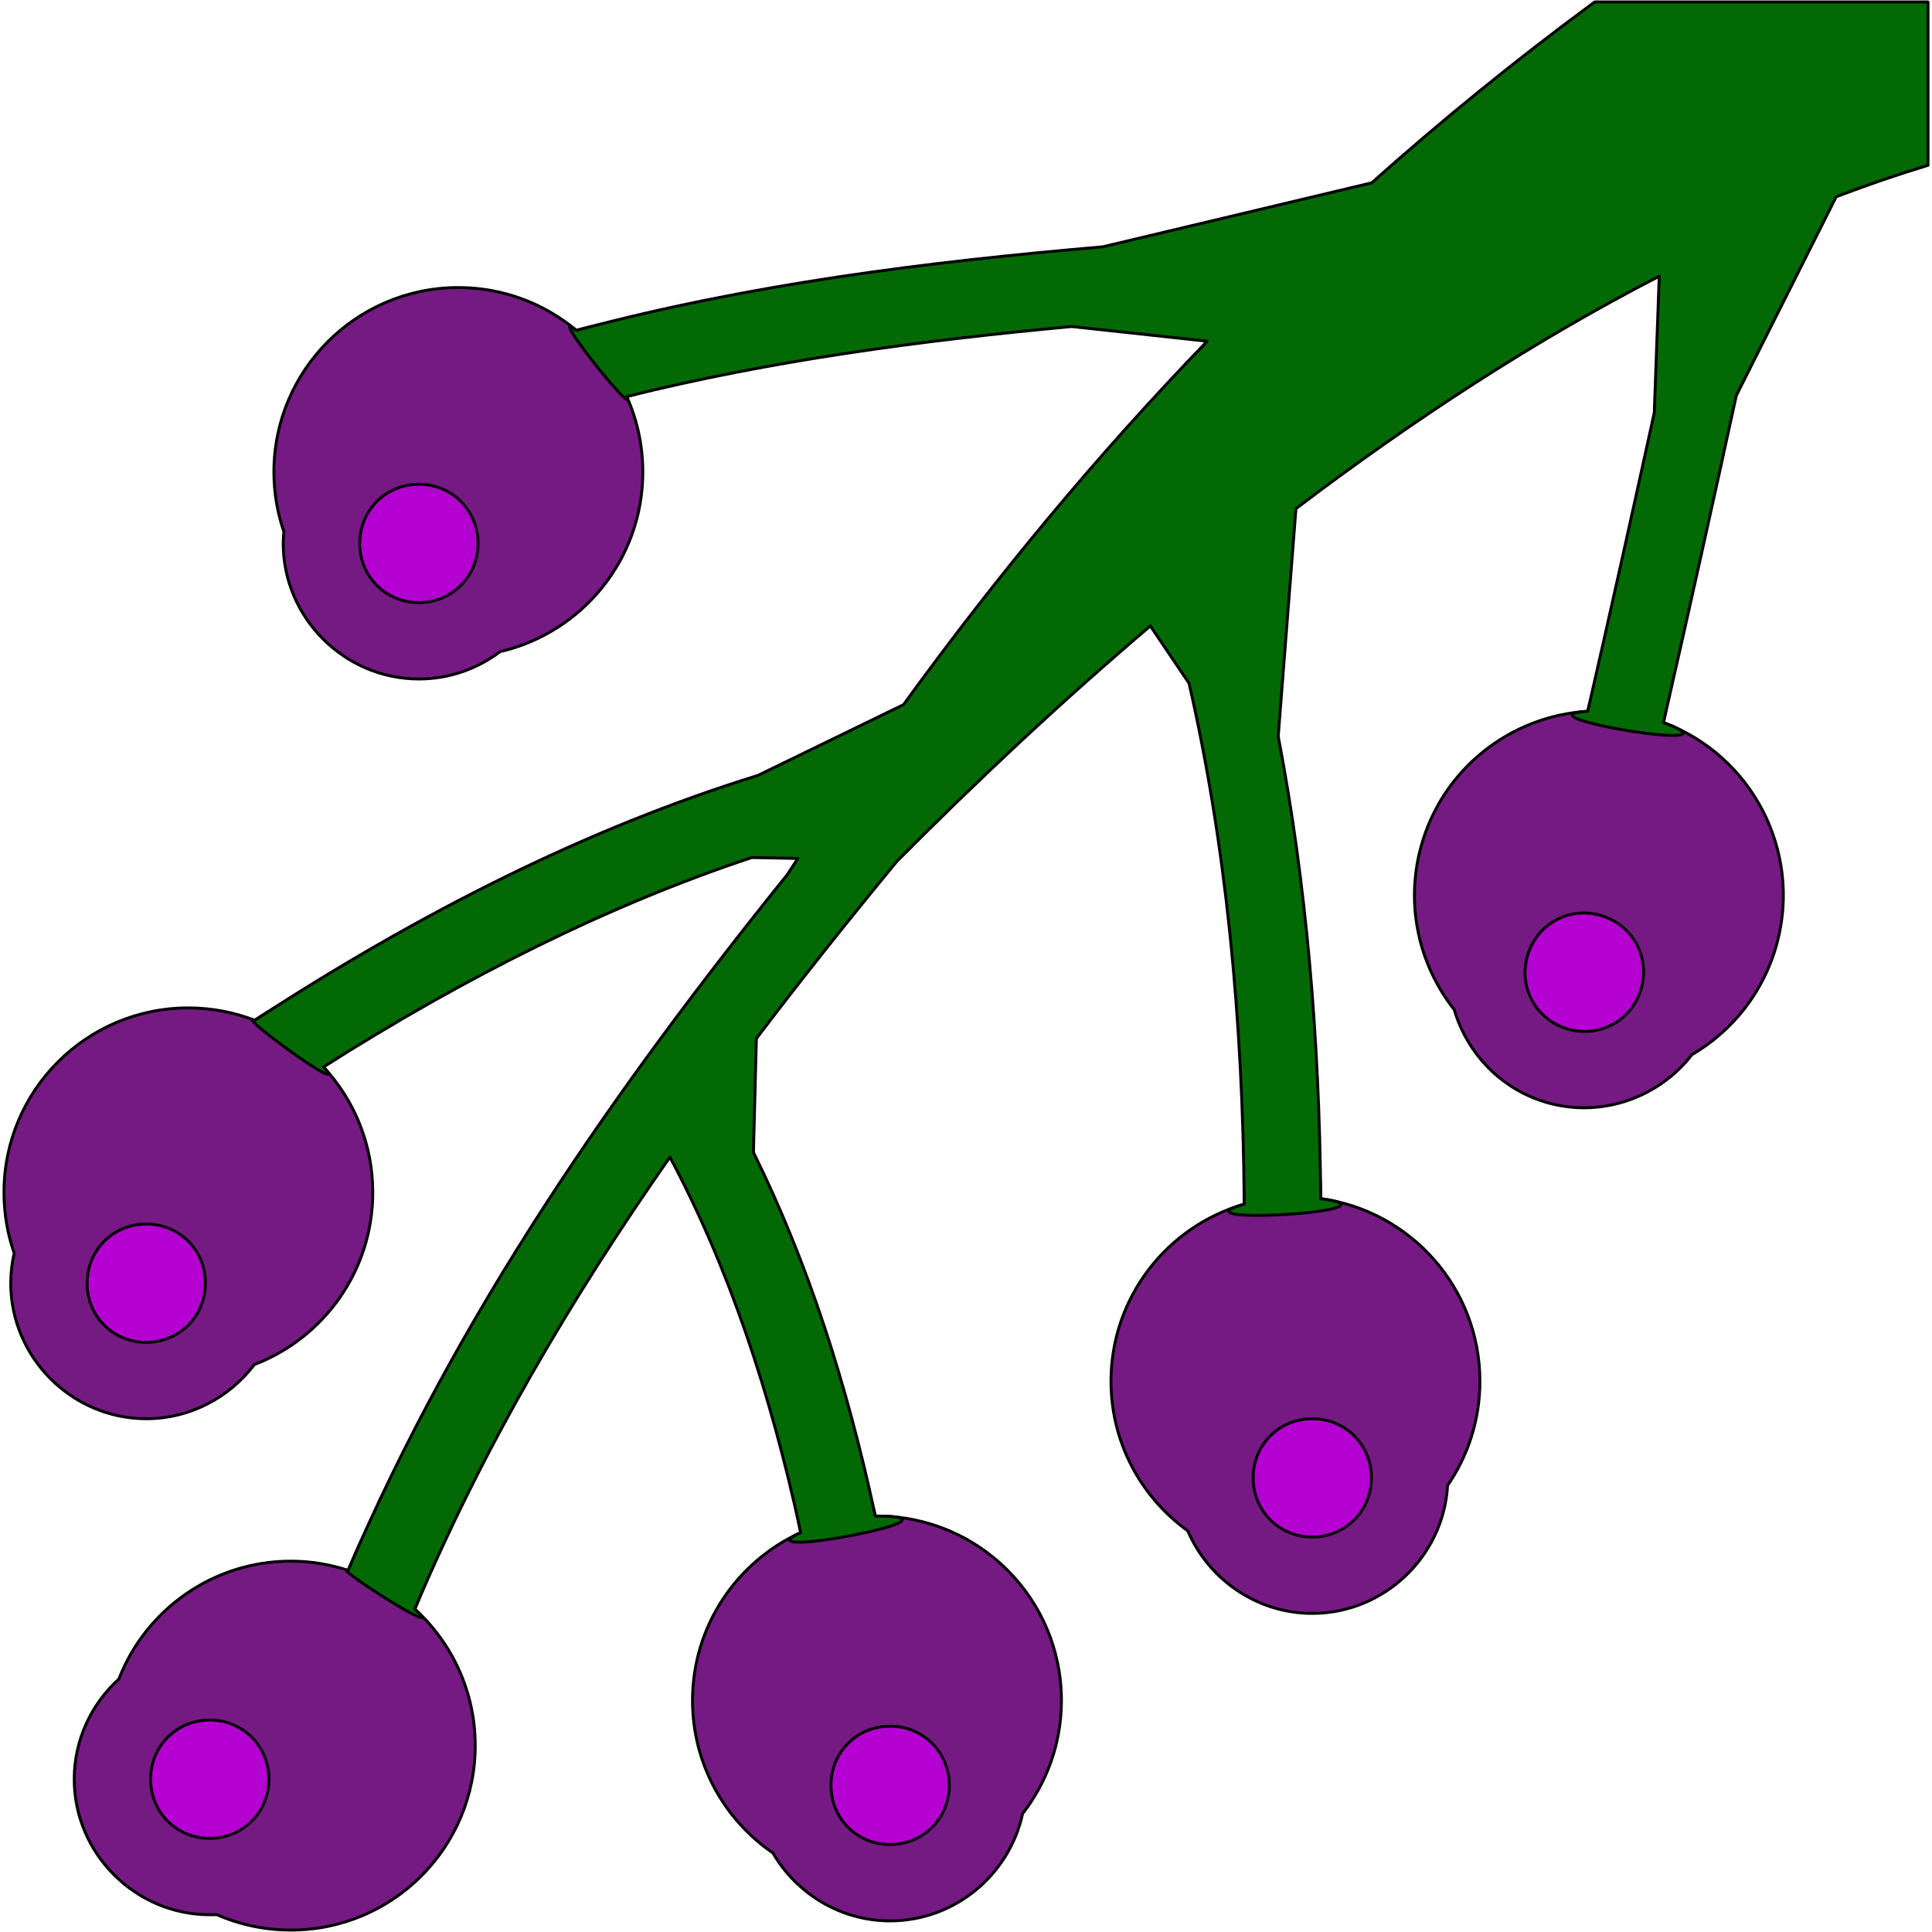
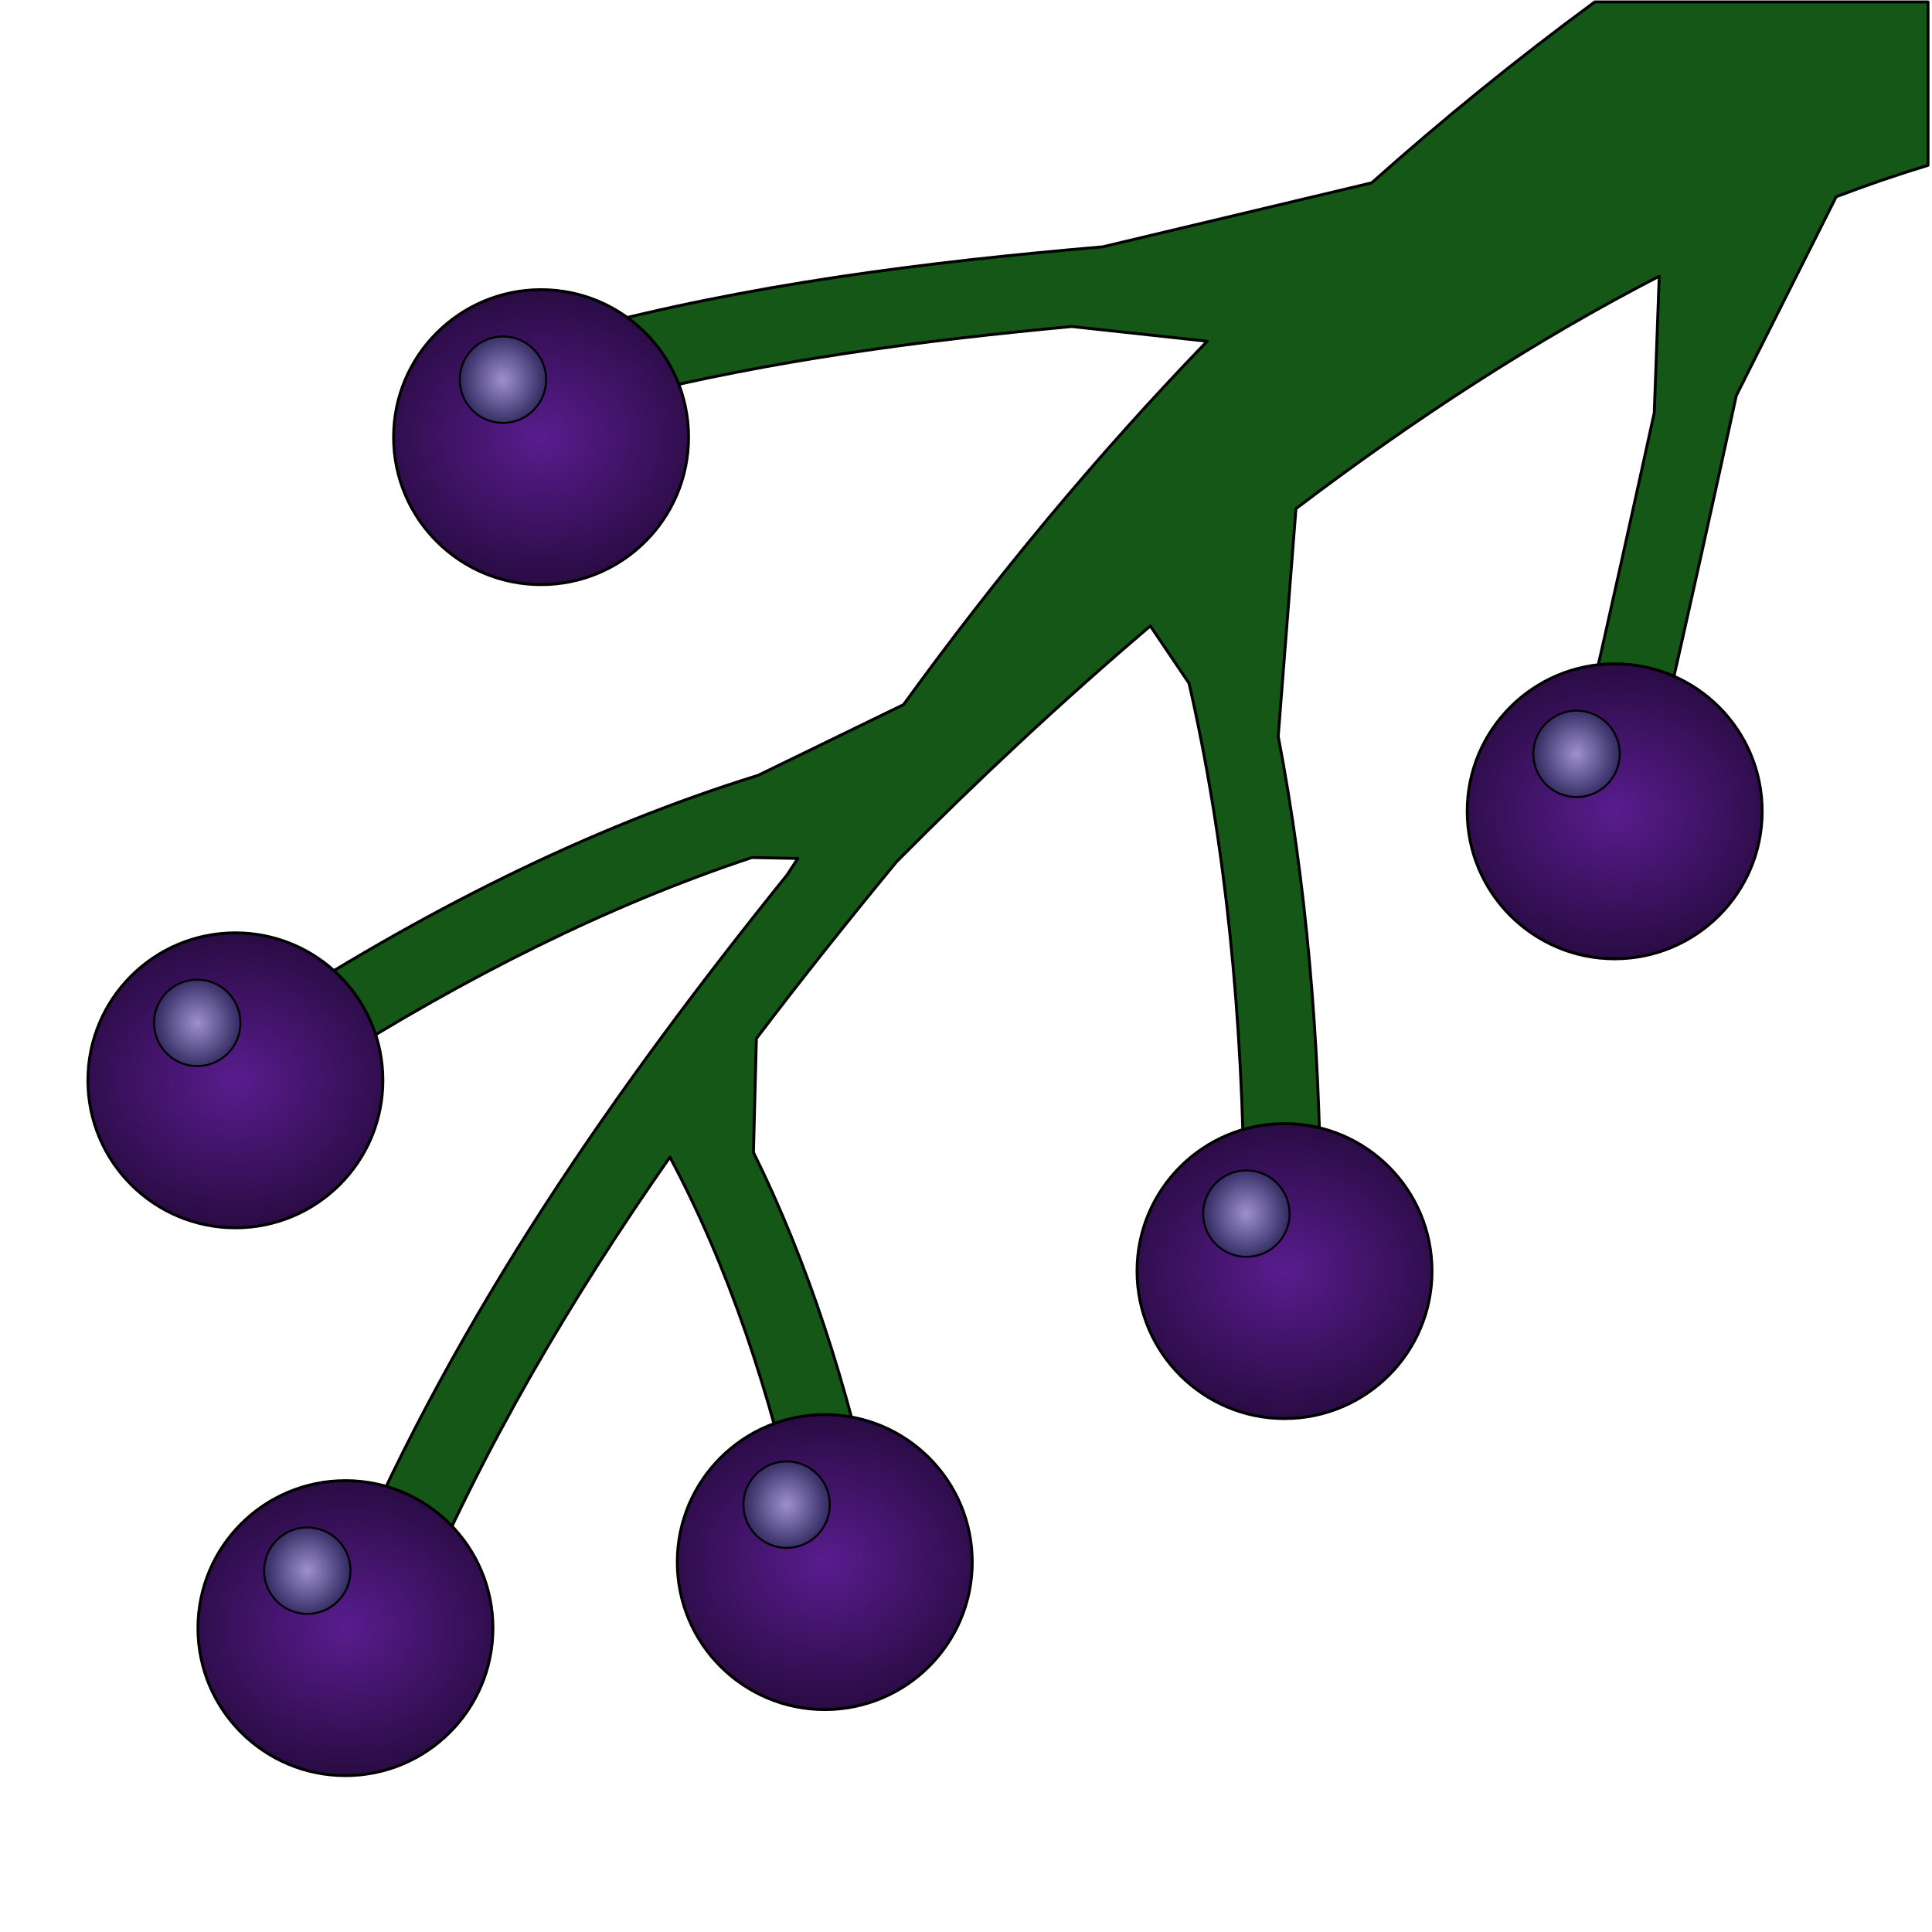
<svg xmlns="http://www.w3.org/2000/svg" width="100px" height="100px" viewBox="0 0 100 100" version="1.1" xml:space="preserve" style="fill-rule:evenodd;clip-rule:evenodd;stroke-linejoin:round;stroke-miterlimit:1.414;">
  <g>
-     <path d="M18.018,81.281c5.716,-13.355 6.982,-6.347 3.452,2.003c1.92,1.747 3.128,4.268 3.128,7.068c0,5.273 -4.269,9.548 -9.542,9.548c-1.364,0 -2.661,-0.284 -3.834,-0.799c-0.121,0.006 -0.241,0.006 -0.364,0.006c-3.851,0 -7.016,-3.165 -7.016,-7.015c0,-2.046 0.894,-3.898 2.309,-5.184c1.381,-3.568 4.848,-6.103 8.905,-6.103c1.036,0 2.029,0.171 2.962,0.476l0,0Z" style="fill:#751a83;fill-rule:nonzero;stroke:#000;stroke-width:0.15px;" />
-     <path d="M41.445,79.324c-1.555,-7.242 2.392,-7.701 3.861,-0.853c0.028,0 0.057,0 0.086,0c5.273,0 9.548,4.274 9.548,9.548c0,2.206 -0.752,4.24 -2.01,5.857c-0.682,3.157 -3.508,5.548 -6.857,5.548c-2.58,0 -4.851,-1.421 -6.07,-3.517c-2.512,-1.72 -4.159,-4.614 -4.159,-7.888c0,-3.864 2.299,-7.193 5.601,-8.695l0,0Z" style="fill:#751a83;fill-rule:nonzero;stroke:#000;stroke-width:0.15px;" />
-     <path d="M29.833,17.1c8.949,-2.392 10.107,1.555 2.606,3.425c0.536,1.193 0.833,2.514 0.833,3.907c0,4.529 -3.155,8.317 -7.386,9.297c-1.174,0.887 -2.631,1.415 -4.204,1.415c-3.853,0 -7.023,-3.165 -7.023,-7.016c0,-0.205 0.016,-0.407 0.034,-0.608c-0.333,-0.97 -0.516,-2.005 -0.516,-3.088c0,-5.271 4.274,-9.548 9.547,-9.548c2.325,0 4.454,0.834 6.109,2.216l0,0Z" style="fill:#751a83;fill-rule:nonzero;stroke:#000;stroke-width:0.15px;" />
-     <path d="M82.18,36.815c1.135,-4.96 5.17,-4.881 3.921,0.583c4.56,1.698 7.162,6.623 5.878,11.418c-0.679,2.531 -2.307,4.548 -4.404,5.773c-1.679,2.178 -4.578,3.264 -7.386,2.512c-2.441,-0.654 -4.243,-2.55 -4.913,-4.827c0,-0.002 0.001,-0.005 0,-0.007c-1.805,-2.285 -2.55,-5.367 -1.738,-8.397c1.091,-4.071 4.655,-6.813 8.642,-7.055l0,0Z" style="fill:#751a83;fill-rule:nonzero;stroke:#000;stroke-width:0.15px;" />
-     <path d="M13.185,52.81c8.596,-5.596 10.954,-2.278 3.557,2.414c1.582,1.703 2.553,3.984 2.553,6.493c0,4.068 -2.545,7.538 -6.13,8.913c-1.285,1.696 -3.32,2.803 -5.594,2.803c-3.85,0 -7.015,-3.165 -7.015,-7.015c0,-0.534 0.064,-1.054 0.179,-1.554c-0.346,-0.987 -0.529,-2.044 -0.529,-3.147c0,-5.273 4.268,-9.548 9.541,-9.548c1.213,0 2.37,0.228 3.438,0.641l0,0Z" style="fill:#751a83;fill-rule:nonzero;stroke:#000;stroke-width:0.15px;" />
-     <path d="M64.401,62.324c-0.066,-9.616 3.89,-8.676 3.96,-0.284c4.654,0.639 8.239,4.627 8.239,9.455c0,2.004 -0.618,3.86 -1.673,5.395c-0.21,3.669 -3.284,6.619 -7.002,6.619c-2.88,0 -5.371,-1.769 -6.446,-4.272c-2.404,-1.733 -3.974,-4.551 -3.974,-7.742c0,-4.351 2.914,-8.02 6.896,-9.171l0,0Z" style="fill:#751a83;fill-rule:nonzero;stroke:#000;stroke-width:0.15px;" />
-     <path d="M21.681,25.067c-1.715,0 -3.061,1.346 -3.061,3.061c0,1.714 1.346,3.062 3.061,3.062c1.714,0 3.061,-1.348 3.061,-3.062c0,-1.714 -1.347,-3.061 -3.061,-3.061Z" style="fill:#b400d1;fill-rule:nonzero;stroke:#000;stroke-width:0.15px;" />
-     <path d="M7.571,63.356c-1.714,0 -3.061,1.348 -3.061,3.061c0,1.715 1.346,3.062 3.061,3.062c1.715,0 3.062,-1.347 3.062,-3.062c0,-1.713 -1.347,-3.061 -3.062,-3.061l0,0Z" style="fill:#b400d1;fill-rule:nonzero;stroke:#000;stroke-width:0.15px;" />
-     <path d="M67.924,73.433c-1.713,0 -3.061,1.347 -3.061,3.061c0,1.714 1.348,3.062 3.062,3.062c1.714,0 3.061,-1.348 3.061,-3.062c0,-1.714 -1.347,-3.061 -3.062,-3.061l0,0Z" style="fill:#b400d1;fill-rule:nonzero;stroke:#000;stroke-width:0.15px;" />
-     <path d="M81.915,47.256c-1.324,0.029 -2.505,0.917 -2.869,2.275c-0.443,1.656 0.513,3.304 2.168,3.748c1.656,0.445 3.306,-0.506 3.75,-2.162c0.443,-1.656 -0.513,-3.305 -2.169,-3.749c-0.207,-0.055 -0.41,-0.093 -0.615,-0.106c-0.089,-0.006 -0.176,-0.008 -0.265,-0.006Z" style="fill:#b400d1;fill-rule:nonzero;stroke:#000;stroke-width:0.15px;" />
-     <path d="M10.857,89.031c-1.714,0 -3.061,1.346 -3.061,3.061c0,1.713 1.347,3.062 3.061,3.062c1.715,-0.001 3.061,-1.349 3.061,-3.062c0,-1.715 -1.346,-3.062 -3.061,-3.062l0,0.001Z" style="fill:#b400d1;fill-rule:nonzero;stroke:#000;stroke-width:0.15px;" />
-     <path d="M46.073,89.348c-1.715,0 -3.062,1.346 -3.062,3.061c0,1.714 1.347,3.062 3.062,3.062c1.713,-0.001 3.061,-1.348 3.061,-3.062c0,-1.715 -1.348,-3.062 -3.061,-3.062l0,0.001Z" style="fill:#b400d1;fill-rule:nonzero;stroke:#000;stroke-width:0.15px;" />
-     <path d="M99.794,0.1l0,8.456c-1.584,0.481 -3.17,1.025 -4.753,1.628l-5.171,10.293c-1.202,5.526 -2.52,11.457 -3.769,16.921c4.56,1.698 -7.908,-0.341 -3.921,-0.583c1.135,-4.96 2.325,-10.331 3.445,-15.452l0.257,-7.067c-6.4,3.297 -12.713,7.409 -18.804,12.032l-0.918,11.784c1.445,7.547 2.131,15.536 2.201,23.928c4.654,0.639 -7.942,1.435 -3.96,0.284c-0.066,-9.616 -0.949,-18.62 -2.856,-26.957l-2.004,-2.968c-4.57,3.885 -8.966,8.001 -13.131,12.199c-2.484,3.017 -4.915,6.063 -7.26,9.157l-0.152,5.892c2.805,5.666 4.839,11.976 6.308,18.824c0.028,0 0.057,0 0.086,0c5.273,0 -7.249,2.355 -3.947,0.853c-1.555,-7.242 -3.743,-13.753 -6.77,-19.433c-5.133,7.344 -9.675,15.043 -13.205,23.393c1.92,1.747 -4.385,-2.308 -3.452,-2.003c5.716,-13.355 13.852,-24.983 22.726,-36.002c0.182,-0.283 0.37,-0.563 0.554,-0.846l-2.386,-0.047c-7.41,2.464 -14.773,6.146 -22.17,10.838c1.582,1.703 -4.625,-2.827 -3.557,-2.414c8.596,-5.596 17.232,-9.945 26.044,-12.674l7.537,-3.663c4.774,-6.586 9.982,-12.878 15.718,-18.811l-7.009,-0.761c-7.821,0.725 -15.535,1.754 -23.036,3.624c0.536,1.193 -4.261,-4.807 -2.606,-3.425c8.949,-2.392 18.093,-3.54 27.242,-4.324l13.925,-3.313c3.649,-3.256 7.49,-6.381 11.544,-9.363l17.25,0l0,0Z" style="fill:#026904;fill-rule:nonzero;stroke:#000;stroke-width:0.15px;" />
+     <g>
+       <path d="M99.794,0.1l0,8.456c-1.584,0.481 -3.17,1.025 -4.753,1.628l-5.171,10.293c-1.202,5.526 -2.52,11.457 -3.769,16.921c4.56,1.698 -7.908,-0.341 -3.921,-0.583c1.135,-4.96 2.325,-10.331 3.445,-15.452l0.257,-7.067c-6.4,3.297 -12.713,7.409 -18.804,12.032l-0.918,11.784c1.445,7.547 2.131,15.536 2.201,23.928c4.654,0.639 -7.942,1.435 -3.96,0.284c-0.066,-9.616 -0.949,-18.62 -2.856,-26.957l-2.004,-2.968c-4.57,3.885 -8.966,8.001 -13.131,12.199c-2.484,3.017 -4.915,6.063 -7.26,9.157l-0.152,5.892c2.805,5.666 4.839,11.976 6.308,18.824c0.028,0 0.057,0 0.086,0c5.273,0 -7.249,2.355 -3.947,0.853c-1.555,-7.242 -3.743,-13.753 -6.77,-19.433c-5.133,7.344 -9.675,15.043 -13.205,23.393c1.92,1.747 -4.385,-2.308 -3.452,-2.003c5.716,-13.355 13.852,-24.983 22.726,-36.002c0.182,-0.283 0.37,-0.563 0.554,-0.846l-2.386,-0.047c-7.41,2.464 -14.773,6.146 -22.17,10.838c1.582,1.703 -4.625,-2.827 -3.557,-2.414c8.596,-5.596 17.232,-9.945 26.044,-12.674l7.537,-3.663c4.774,-6.586 9.982,-12.878 15.718,-18.811l-7.009,-0.761c-7.821,0.725 -15.535,1.754 -23.036,3.624c0.536,1.193 -4.261,-4.807 -2.606,-3.425c8.949,-2.392 18.093,-3.54 27.242,-4.324l13.925,-3.313c3.649,-3.256 7.49,-6.381 11.544,-9.363l17.25,0l0,0Z" style="fill:#145716;fill-rule:nonzero;stroke:#000;stroke-width:0.15px;" />
+     </g>
+     <circle cx="12.184" cy="55.918" r="7.633" style="fill:url(#_Radial1);stroke:#000;stroke-width:0.15px;stroke-linejoin:miter;stroke-miterlimit:4;" />
+     <ellipse cx="10.209" cy="52.944" rx="2.237" ry="2.237" style="fill:url(#_Radial2);stroke:#000;stroke-width:0.1px;stroke-linejoin:miter;stroke-miterlimit:4;" />
+     <circle cx="28.006" cy="22.627" r="7.633" style="fill:url(#_Radial3);stroke:#000;stroke-width:0.15px;stroke-linejoin:miter;stroke-miterlimit:4;" />
+     <ellipse cx="26.032" cy="19.652" rx="2.237" ry="2.237" style="fill:url(#_Radial4);stroke:#000;stroke-width:0.1px;stroke-linejoin:miter;stroke-miterlimit:4;" />
+     <circle cx="17.88" cy="84.272" r="7.633" style="fill:url(#_Radial5);stroke:#000;stroke-width:0.15px;stroke-linejoin:miter;stroke-miterlimit:4;" />
+     <ellipse cx="15.906" cy="81.298" rx="2.237" ry="2.237" style="fill:url(#_Radial6);stroke:#000;stroke-width:0.1px;stroke-linejoin:miter;stroke-miterlimit:4;" />
+     <circle cx="42.69" cy="80.854" r="7.633" style="fill:url(#_Radial7);stroke:#000;stroke-width:0.15px;stroke-linejoin:miter;stroke-miterlimit:4;" />
+     <ellipse cx="40.716" cy="77.88" rx="2.237" ry="2.237" style="fill:url(#_Radial8);stroke:#000;stroke-width:0.1px;stroke-linejoin:miter;stroke-miterlimit:4;" />
+     <circle cx="66.487" cy="65.791" r="7.633" style="fill:url(#_Radial9);stroke:#000;stroke-width:0.15px;stroke-linejoin:miter;stroke-miterlimit:4;" />
+     <ellipse cx="64.513" cy="62.817" rx="2.237" ry="2.237" style="fill:url(#_Radial10);stroke:#000;stroke-width:0.1px;stroke-linejoin:miter;stroke-miterlimit:4;" />
+     <circle cx="83.576" cy="41.994" r="7.633" style="fill:url(#_Radial11);stroke:#000;stroke-width:0.15px;stroke-linejoin:miter;stroke-miterlimit:4;" />
+     <ellipse cx="81.602" cy="39.019" rx="2.237" ry="2.237" style="fill:url(#_Radial12);stroke:#000;stroke-width:0.1px;stroke-linejoin:miter;stroke-miterlimit:4;" />
  </g>
+   <defs>
+     <radialGradient id="_Radial1" cx="0" cy="0" r="1" gradientUnits="userSpaceOnUse" gradientTransform="matrix(13.6864,-0.0613304,0.0514229,11.476,12.1835,55.9177)">
+       <stop offset="0" style="stop-color:#591c8e;stop-opacity:1" />
+       <stop offset="1" style="stop-color:#11031d;stop-opacity:1" />
+     </radialGradient>
+     <radialGradient id="_Radial2" cx="0" cy="0" r="1" gradientUnits="userSpaceOnUse" gradientTransform="matrix(2.81625,0,0,3.02681,10.2095,52.9435)">
+       <stop offset="0" style="stop-color:#9c91ce;stop-opacity:1" />
+       <stop offset="1" style="stop-color:#170e44;stop-opacity:1" />
+     </radialGradient>
+     <radialGradient id="_Radial3" cx="0" cy="0" r="1" gradientUnits="userSpaceOnUse" gradientTransform="matrix(13.6864,-0.0613304,0.0514229,11.476,28.0063,22.6266)">
+       <stop offset="0" style="stop-color:#591c8e;stop-opacity:1" />
+       <stop offset="1" style="stop-color:#11031d;stop-opacity:1" />
+     </radialGradient>
+     <radialGradient id="_Radial4" cx="0" cy="0" r="1" gradientUnits="userSpaceOnUse" gradientTransform="matrix(2.81625,0,0,3.02681,26.0323,19.6524)">
+       <stop offset="0" style="stop-color:#9c91ce;stop-opacity:1" />
+       <stop offset="1" style="stop-color:#170e44;stop-opacity:1" />
+     </radialGradient>
+     <radialGradient id="_Radial5" cx="0" cy="0" r="1" gradientUnits="userSpaceOnUse" gradientTransform="matrix(13.6864,-0.0613304,0.0514229,11.476,17.8797,84.2722)">
+       <stop offset="0" style="stop-color:#591c8e;stop-opacity:1" />
+       <stop offset="1" style="stop-color:#11031d;stop-opacity:1" />
+     </radialGradient>
+     <radialGradient id="_Radial6" cx="0" cy="0" r="1" gradientUnits="userSpaceOnUse" gradientTransform="matrix(2.81625,0,0,3.02681,15.9057,81.298)">
+       <stop offset="0" style="stop-color:#9c91ce;stop-opacity:1" />
+       <stop offset="1" style="stop-color:#170e44;stop-opacity:1" />
+     </radialGradient>
+     <radialGradient id="_Radial7" cx="0" cy="0" r="1" gradientUnits="userSpaceOnUse" gradientTransform="matrix(13.6864,-0.0613304,0.0514229,11.476,42.6898,80.8544)">
+       <stop offset="0" style="stop-color:#591c8e;stop-opacity:1" />
+       <stop offset="1" style="stop-color:#11031d;stop-opacity:1" />
+     </radialGradient>
+     <radialGradient id="_Radial8" cx="0" cy="0" r="1" gradientUnits="userSpaceOnUse" gradientTransform="matrix(2.81625,0,0,3.02681,40.7158,77.8802)">
+       <stop offset="0" style="stop-color:#9c91ce;stop-opacity:1" />
+       <stop offset="1" style="stop-color:#170e44;stop-opacity:1" />
+     </radialGradient>
+     <radialGradient id="_Radial9" cx="0" cy="0" r="1" gradientUnits="userSpaceOnUse" gradientTransform="matrix(13.6864,-0.0613304,0.0514229,11.476,66.4873,65.7911)">
+       <stop offset="0" style="stop-color:#591c8e;stop-opacity:1" />
+       <stop offset="1" style="stop-color:#11031d;stop-opacity:1" />
+     </radialGradient>
+     <radialGradient id="_Radial10" cx="0" cy="0" r="1" gradientUnits="userSpaceOnUse" gradientTransform="matrix(2.81625,0,0,3.02681,64.5133,62.8169)">
+       <stop offset="0" style="stop-color:#9c91ce;stop-opacity:1" />
+       <stop offset="1" style="stop-color:#170e44;stop-opacity:1" />
+     </radialGradient>
+     <radialGradient id="_Radial11" cx="0" cy="0" r="1" gradientUnits="userSpaceOnUse" gradientTransform="matrix(13.6864,-0.0613304,0.0514229,11.476,83.5759,41.9937)">
+       <stop offset="0" style="stop-color:#591c8e;stop-opacity:1" />
+       <stop offset="1" style="stop-color:#11031d;stop-opacity:1" />
+     </radialGradient>
+     <radialGradient id="_Radial12" cx="0" cy="0" r="1" gradientUnits="userSpaceOnUse" gradientTransform="matrix(2.81625,0,0,3.02681,81.6019,39.0195)">
+       <stop offset="0" style="stop-color:#9c91ce;stop-opacity:1" />
+       <stop offset="1" style="stop-color:#170e44;stop-opacity:1" />
+     </radialGradient>
+   </defs>
</svg>
